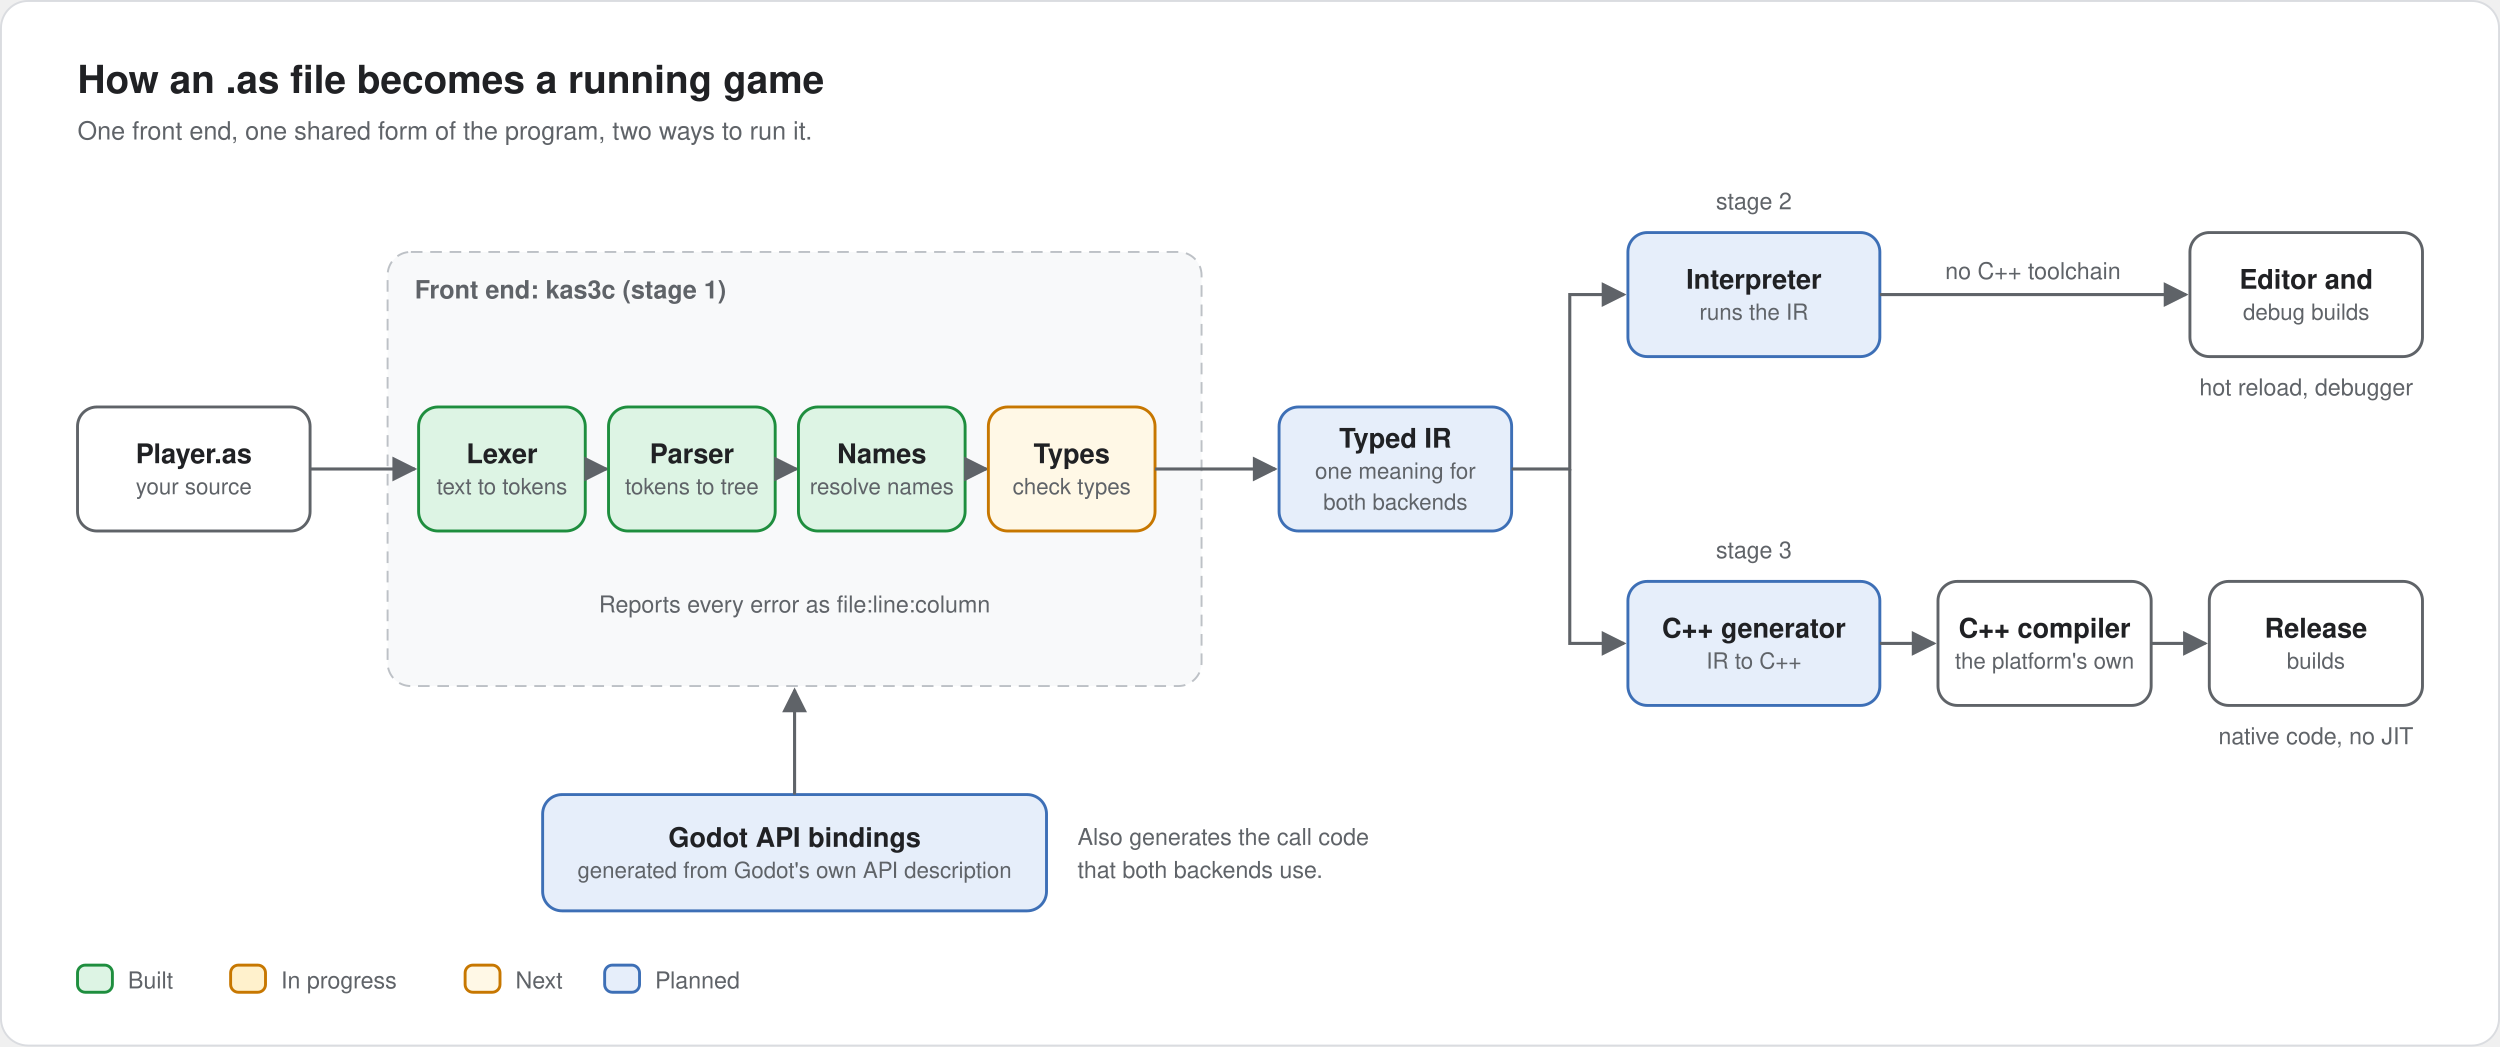
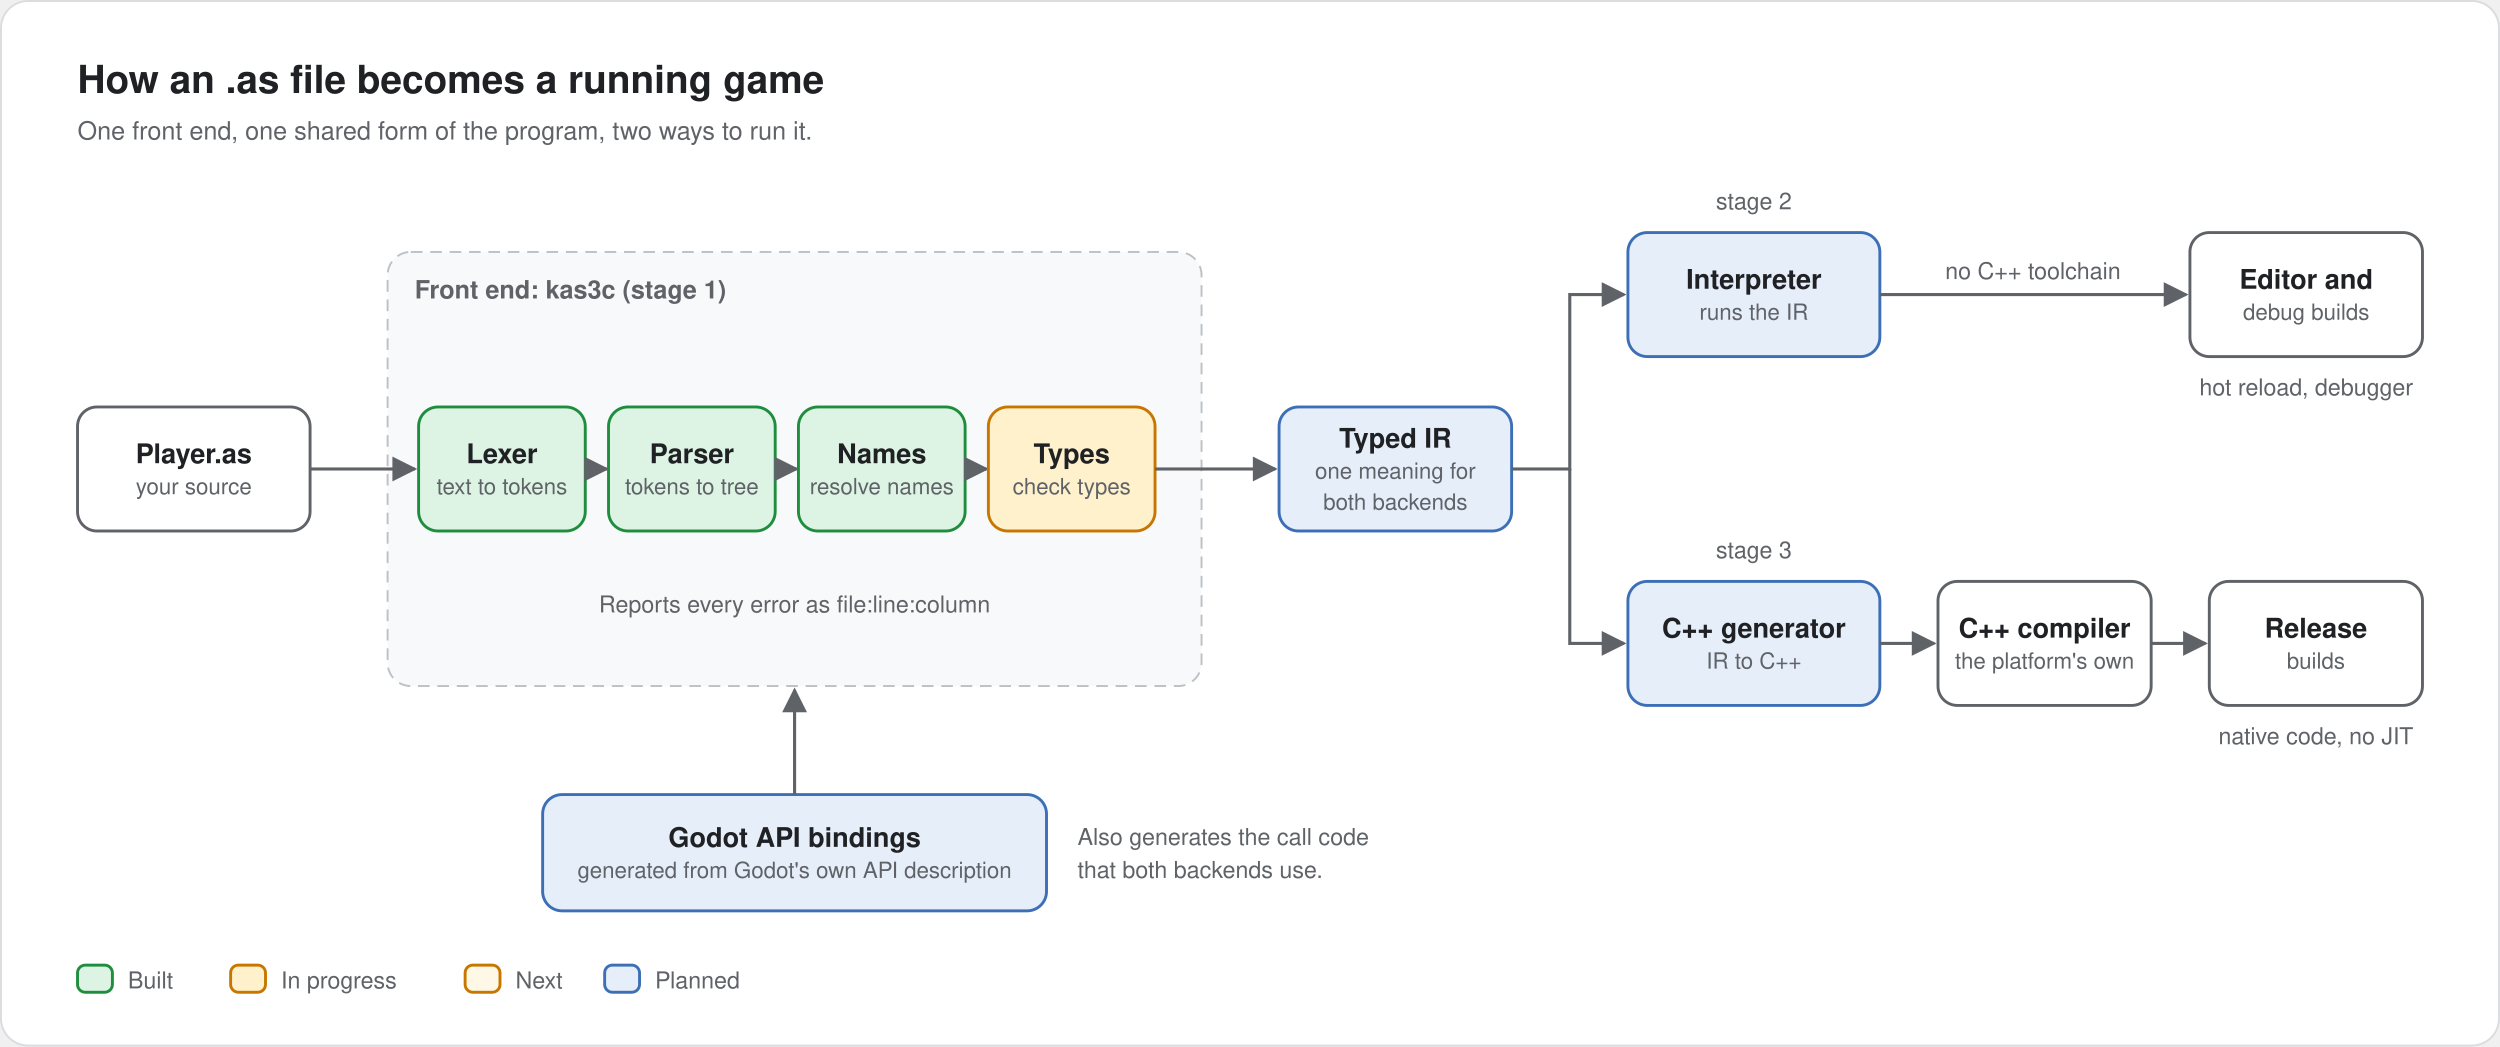
<svg xmlns="http://www.w3.org/2000/svg" viewBox="0 0 1290 540" width="1290" height="540" font-family="Helvetica Neue, Helvetica, Arial, sans-serif" role="img" aria-label="How an .as file becomes a running game">
  <defs>
    <marker id="arrow" viewBox="0 0 10 10" refX="9" refY="5" markerWidth="8" markerHeight="8" orient="auto-start-reverse">
      <path d="M0 0 L10 5 L0 10 z" fill="#5F6368" />
    </marker>
  </defs>
  <rect x="0.5" y="0.5" width="1289" height="539" rx="14" fill="#FFFFFF" stroke="#DADCE0" />
  <text x="40" y="48" font-size="20" text-anchor="start" font-weight="bold" fill="#202124">How an .as file becomes a running game</text>
  <text x="40" y="72" font-size="13" text-anchor="start" font-weight="normal" fill="#5F6368">One front end, one shared form of the program, two ways to run it.</text>
  <rect x="40" y="210" width="120" height="64" rx="10" fill="#FFFFFF" stroke="#5F6368" stroke-width="1.5" />
  <text x="100.0" y="239.0" font-size="14" text-anchor="middle" font-weight="bold" fill="#202124">Player.as</text>
  <text x="100.0" y="255.0" font-size="11.5" text-anchor="middle" font-weight="normal" fill="#5F6368">your source</text>
  <rect x="200" y="130" width="420" height="224" rx="12" fill="#F8F9FA" stroke="#BDC1C6" stroke-dasharray="6 4" />
  <text x="214" y="154" font-size="13" text-anchor="start" font-weight="bold" fill="#5F6368">Front end: kas3c   (stage 1)</text>
  <polyline points="160,242 214,242" fill="none" stroke="#5F6368" stroke-width="1.6" marker-end="url(#arrow)" />
  <rect x="216" y="210" width="86" height="64" rx="10" fill="#DDF4E4" stroke="#1E8E3E" stroke-width="1.5" />
  <text x="259.0" y="239.0" font-size="14" text-anchor="middle" font-weight="bold" fill="#202124">Lexer</text>
  <text x="259.0" y="255.0" font-size="11.5" text-anchor="middle" font-weight="normal" fill="#5F6368">text to tokens</text>
  <polyline points="302,242 313,242" fill="none" stroke="#5F6368" stroke-width="1.6" marker-end="url(#arrow)" />
  <rect x="314" y="210" width="86" height="64" rx="10" fill="#DDF4E4" stroke="#1E8E3E" stroke-width="1.5" />
  <text x="357.0" y="239.0" font-size="14" text-anchor="middle" font-weight="bold" fill="#202124">Parser</text>
  <text x="357.0" y="255.0" font-size="11.5" text-anchor="middle" font-weight="normal" fill="#5F6368">tokens to tree</text>
  <polyline points="400,242 411,242" fill="none" stroke="#5F6368" stroke-width="1.6" marker-end="url(#arrow)" />
  <rect x="412" y="210" width="86" height="64" rx="10" fill="#DDF4E4" stroke="#1E8E3E" stroke-width="1.5" />
  <text x="455.0" y="239.0" font-size="14" text-anchor="middle" font-weight="bold" fill="#202124">Names</text>
  <text x="455.0" y="255.0" font-size="11.5" text-anchor="middle" font-weight="normal" fill="#5F6368">resolve names</text>
  <polyline points="498,242 509,242" fill="none" stroke="#5F6368" stroke-width="1.6" marker-end="url(#arrow)" />
-   <rect x="510" y="210" width="86" height="64" rx="10" fill="#FFF8E6" stroke="#C77700" stroke-width="1.5" />
+   <rect x="510" y="210" width="86" height="64" rx="10" fill="#FFF1CC" stroke="#C77700" stroke-width="1.5" />
  <text x="553.0" y="239.0" font-size="14" text-anchor="middle" font-weight="bold" fill="#202124">Types</text>
  <text x="553.0" y="255.0" font-size="11.5" text-anchor="middle" font-weight="normal" fill="#5F6368">check types</text>
  <text x="410" y="316" font-size="12" text-anchor="middle" font-weight="normal" fill="#5F6368">Reports every error as file:line:column</text>
  <polyline points="596,242 658,242" fill="none" stroke="#5F6368" stroke-width="1.6" marker-end="url(#arrow)" />
  <rect x="660" y="210" width="120" height="64" rx="10" fill="#E6EEFA" stroke="#3D6FB6" stroke-width="1.5" />
  <text x="720.0" y="231.0" font-size="14" text-anchor="middle" font-weight="bold" fill="#202124">Typed IR</text>
  <text x="720.0" y="247.0" font-size="11.5" text-anchor="middle" font-weight="normal" fill="#5F6368">one meaning for</text>
  <text x="720.0" y="263.0" font-size="11.5" text-anchor="middle" font-weight="normal" fill="#5F6368">both backends</text>
  <polyline points="780,242 810,242 810,152 838,152" fill="none" stroke="#5F6368" stroke-width="1.6" marker-end="url(#arrow)" />
  <polyline points="810,242 810,332 838,332" fill="none" stroke="#5F6368" stroke-width="1.6" marker-end="url(#arrow)" />
  <text x="905" y="108" font-size="12" text-anchor="middle" font-weight="normal" fill="#5F6368">stage 2</text>
  <rect x="840" y="120" width="130" height="64" rx="10" fill="#E6EEFA" stroke="#3D6FB6" stroke-width="1.5" />
  <text x="905.0" y="149.0" font-size="14" text-anchor="middle" font-weight="bold" fill="#202124">Interpreter</text>
  <text x="905.0" y="165.0" font-size="11.5" text-anchor="middle" font-weight="normal" fill="#5F6368">runs the IR</text>
  <polyline points="970,152 1128,152" fill="none" stroke="#5F6368" stroke-width="1.6" marker-end="url(#arrow)" />
  <text x="1049" y="144" font-size="12" text-anchor="middle" font-weight="normal" fill="#5F6368">no C++ toolchain</text>
  <rect x="1130" y="120" width="120" height="64" rx="10" fill="#FFFFFF" stroke="#5F6368" stroke-width="1.5" />
  <text x="1190.0" y="149.0" font-size="14" text-anchor="middle" font-weight="bold" fill="#202124">Editor and</text>
  <text x="1190.0" y="165.0" font-size="11.5" text-anchor="middle" font-weight="normal" fill="#5F6368">debug builds</text>
  <text x="1190" y="204" font-size="12" text-anchor="middle" font-weight="normal" fill="#5F6368">hot reload, debugger</text>
  <text x="905" y="288" font-size="12" text-anchor="middle" font-weight="normal" fill="#5F6368">stage 3</text>
  <rect x="840" y="300" width="130" height="64" rx="10" fill="#E6EEFA" stroke="#3D6FB6" stroke-width="1.5" />
  <text x="905.0" y="329.0" font-size="14" text-anchor="middle" font-weight="bold" fill="#202124">C++ generator</text>
  <text x="905.0" y="345.0" font-size="11.5" text-anchor="middle" font-weight="normal" fill="#5F6368">IR to C++</text>
  <polyline points="970,332 998,332" fill="none" stroke="#5F6368" stroke-width="1.6" marker-end="url(#arrow)" />
  <rect x="1000" y="300" width="110" height="64" rx="10" fill="#FFFFFF" stroke="#5F6368" stroke-width="1.5" />
  <text x="1055.0" y="329.0" font-size="14" text-anchor="middle" font-weight="bold" fill="#202124">C++ compiler</text>
  <text x="1055.0" y="345.0" font-size="11.5" text-anchor="middle" font-weight="normal" fill="#5F6368">the platform's own</text>
  <polyline points="1110,332 1138,332" fill="none" stroke="#5F6368" stroke-width="1.6" marker-end="url(#arrow)" />
  <rect x="1140" y="300" width="110" height="64" rx="10" fill="#FFFFFF" stroke="#5F6368" stroke-width="1.5" />
  <text x="1195.0" y="329.0" font-size="14" text-anchor="middle" font-weight="bold" fill="#202124">Release</text>
  <text x="1195.0" y="345.0" font-size="11.5" text-anchor="middle" font-weight="normal" fill="#5F6368">builds</text>
  <text x="1195" y="384" font-size="12" text-anchor="middle" font-weight="normal" fill="#5F6368">native code, no JIT</text>
  <rect x="280" y="410" width="260" height="60" rx="10" fill="#E6EEFA" stroke="#3D6FB6" stroke-width="1.5" />
  <text x="410.0" y="437.0" font-size="14" text-anchor="middle" font-weight="bold" fill="#202124">Godot API bindings</text>
  <text x="410.0" y="453.0" font-size="11.5" text-anchor="middle" font-weight="normal" fill="#5F6368">generated from Godot's own API description</text>
  <polyline points="410,410 410,356" fill="none" stroke="#5F6368" stroke-width="1.6" marker-end="url(#arrow)" />
  <text x="556" y="436" font-size="12" text-anchor="start" font-weight="normal" fill="#5F6368">Also generates the call code</text>
  <text x="556" y="453" font-size="12" text-anchor="start" font-weight="normal" fill="#5F6368">that both backends use.</text>
  <rect x="40" y="498" width="18" height="14" rx="4" fill="#DDF4E4" stroke="#1E8E3E" stroke-width="1.5" />
  <text x="66" y="510" font-size="12" text-anchor="start" font-weight="normal" fill="#5F6368">Built</text>
  <rect x="119" y="498" width="18" height="14" rx="4" fill="#FFF1CC" stroke="#C77700" stroke-width="1.5" />
  <text x="145" y="510" font-size="12" text-anchor="start" font-weight="normal" fill="#5F6368">In progress</text>
  <rect x="240" y="498" width="18" height="14" rx="4" fill="#FFF8E6" stroke="#C77700" stroke-width="1.5" />
  <text x="266" y="510" font-size="12" text-anchor="start" font-weight="normal" fill="#5F6368">Next</text>
  <rect x="312" y="498" width="18" height="14" rx="4" fill="#E6EEFA" stroke="#3D6FB6" stroke-width="1.5" />
  <text x="338" y="510" font-size="12" text-anchor="start" font-weight="normal" fill="#5F6368">Planned</text>
</svg>
